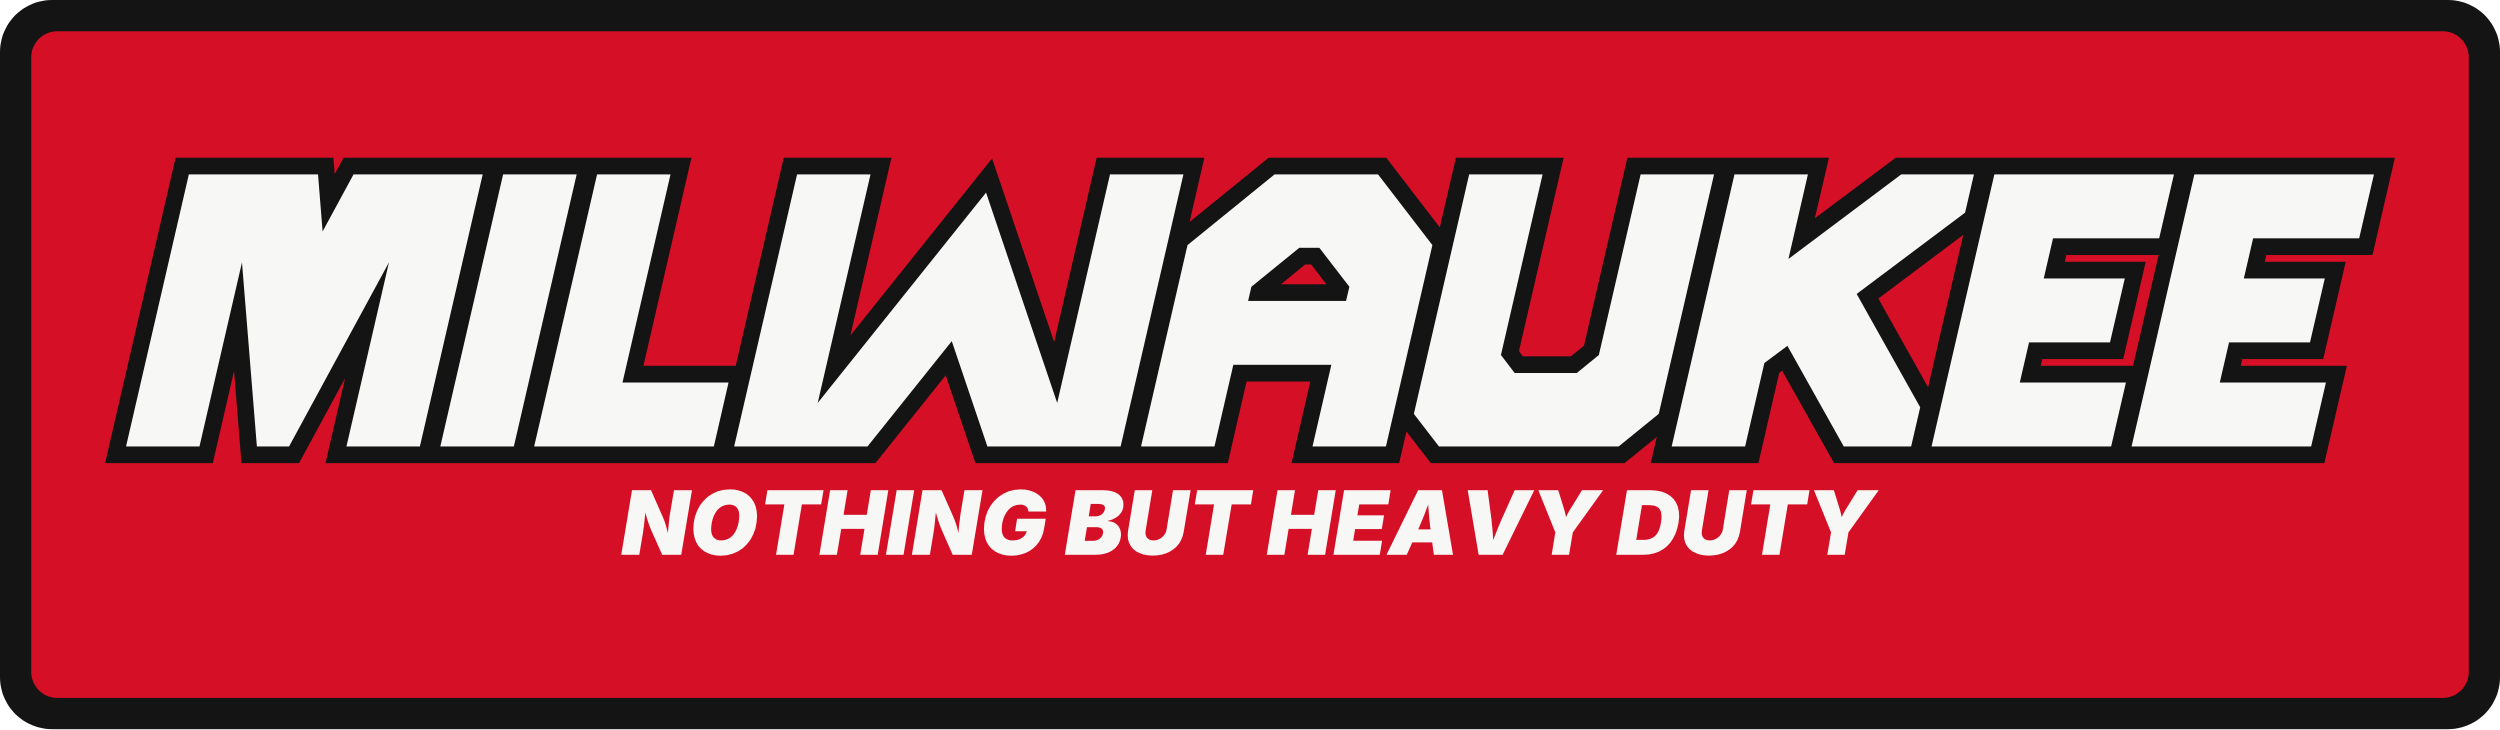
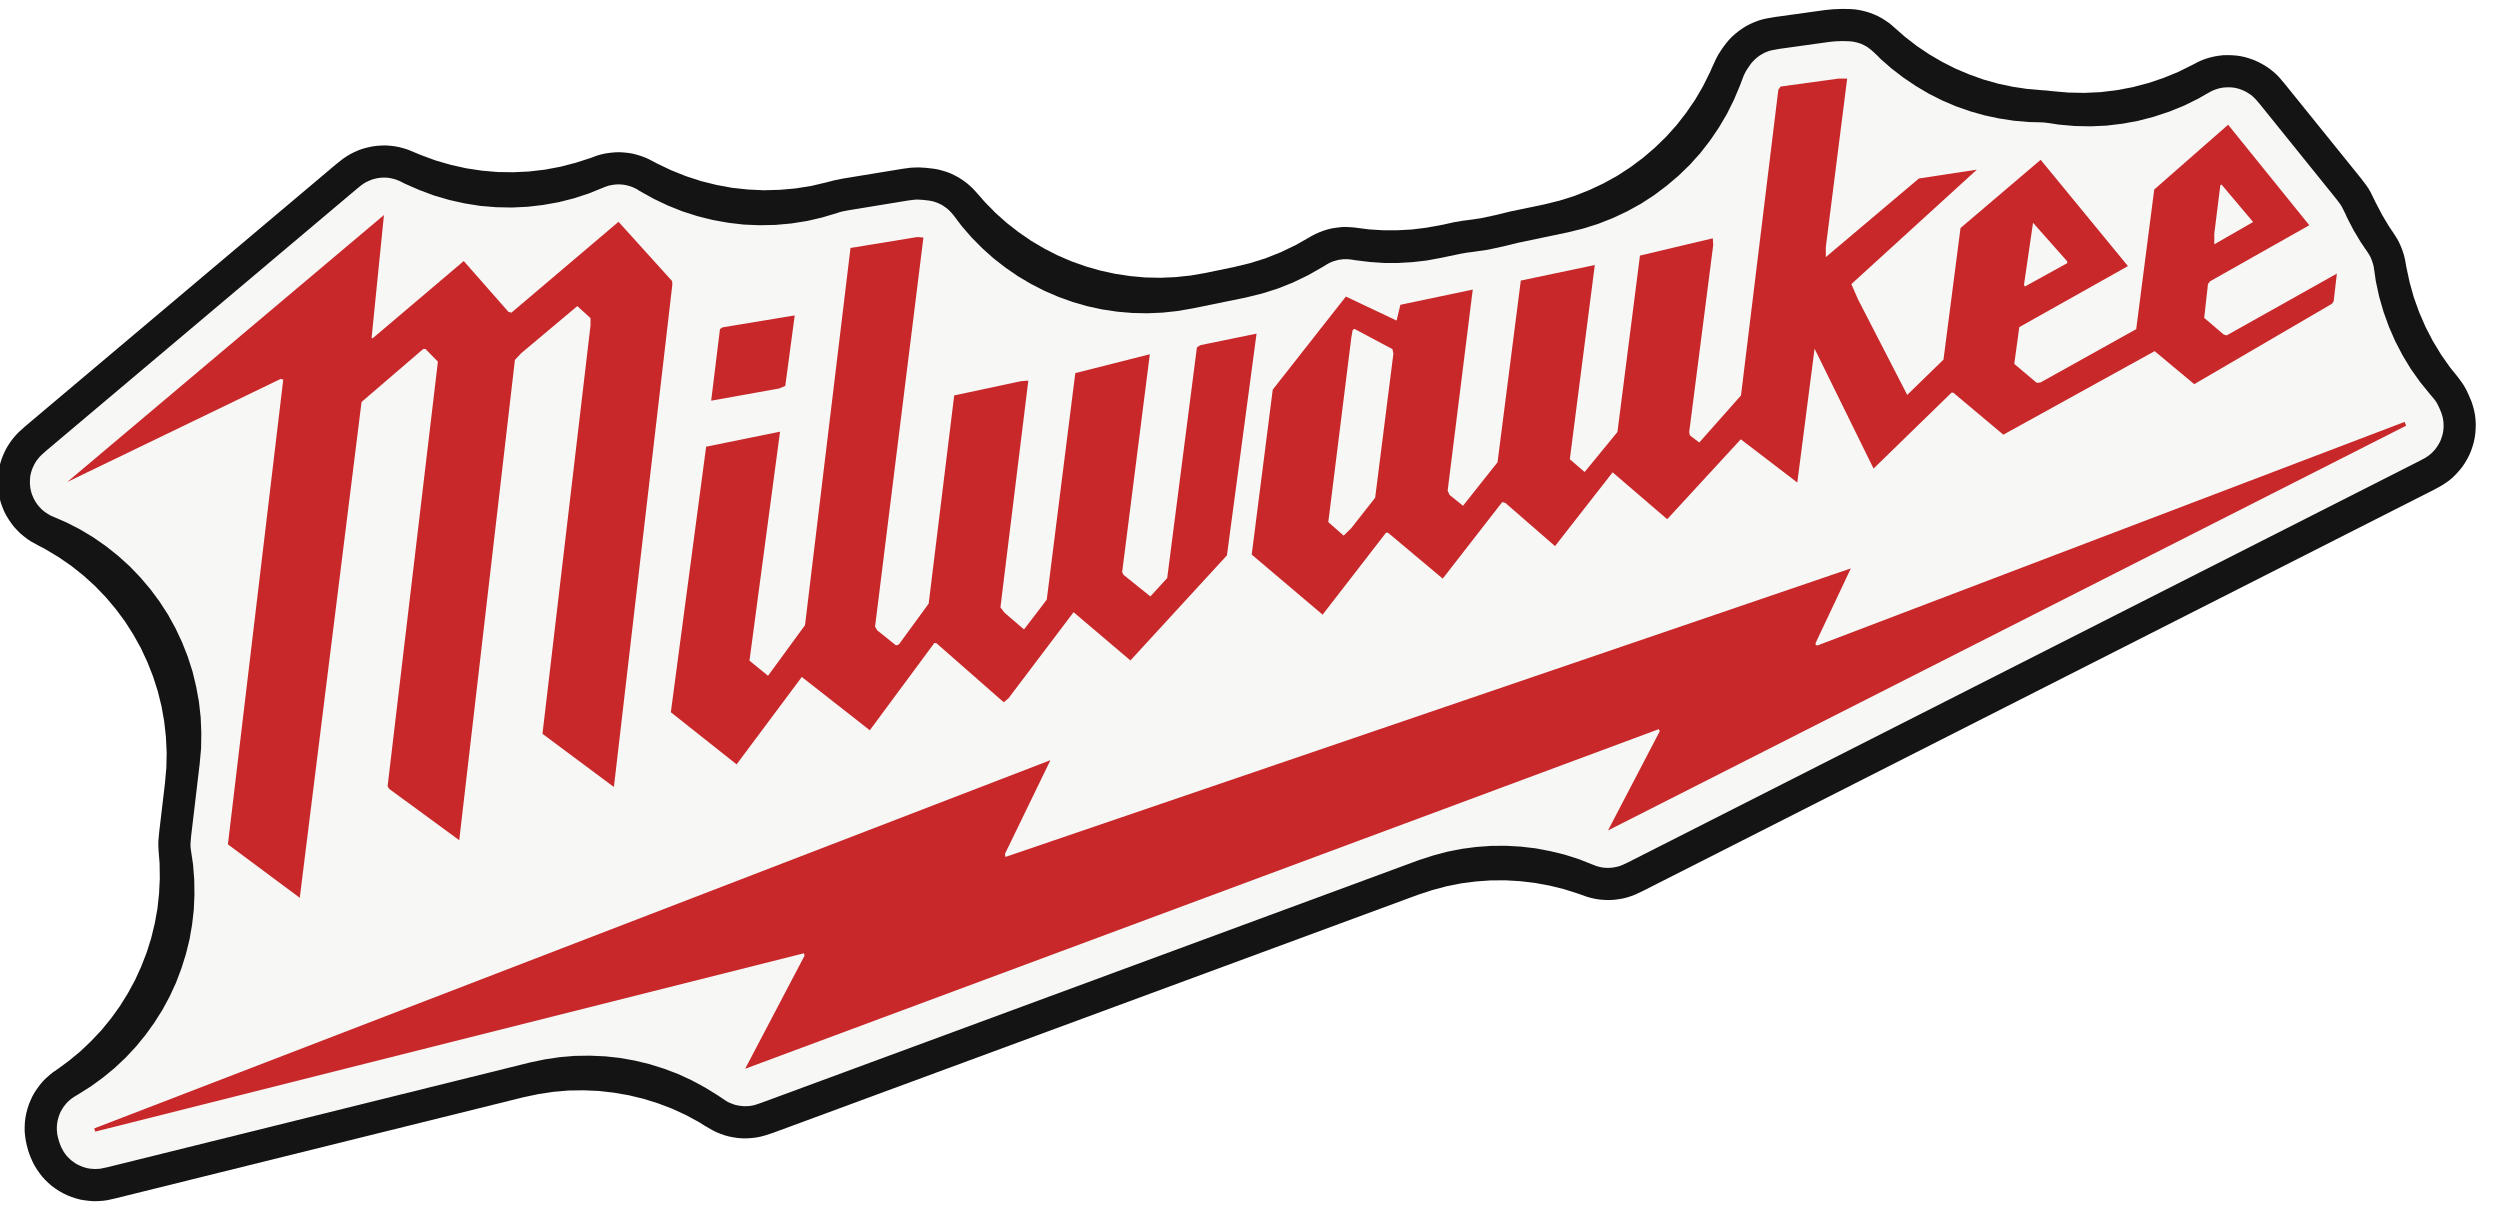
- <svg xmlns="http://www.w3.org/2000/svg" width="24.0in" height="7.0in" viewBox="0 0 24.0 7.0">
-   <path d="M23.5,7 L0.5,7 L0.467,6.999 L0.435,6.996 L0.403,6.99 L0.371,6.983 L0.339,6.973 L0.309,6.962 L0.279,6.948 L0.25,6.933 L0.222,6.916 L0.196,6.897 L0.17,6.876 L0.146,6.854 L0.124,6.83 L0.103,6.804 L0.084,6.778 L0.067,6.75 L0.052,6.721 L0.038,6.691 L0.026,6.661 L0.017,6.629 L0.01,6.598 L0.004,6.565 L0.001,6.533 L0,6.5 L0,0.5 L0.001,0.467 L0.004,0.435 L0.01,0.403 L0.017,0.371 L0.026,0.339 L0.038,0.309 L0.052,0.279 L0.067,0.25 L0.084,0.222 L0.103,0.196 L0.124,0.17 L0.146,0.146 L0.17,0.124 L0.196,0.103 L0.222,0.084 L0.25,0.067 L0.279,0.052 L0.309,0.038 L0.339,0.026 L0.371,0.017 L0.403,0.01 L0.435,0.004 L0.467,0.001 L0.5,0 L23.5,0 L23.533,0.001 L23.565,0.004 L23.598,0.01 L23.629,0.017 L23.661,0.026 L23.691,0.038 L23.721,0.052 L23.75,0.067 L23.778,0.084 L23.804,0.103 L23.83,0.124 L23.854,0.146 L23.876,0.17 L23.897,0.196 L23.916,0.222 L23.933,0.25 L23.948,0.279 L23.962,0.309 L23.974,0.339 L23.983,0.371 L23.99,0.403 L23.996,0.435 L23.999,0.467 L24,0.5 L24,6.5 L23.999,6.533 L23.996,6.565 L23.99,6.598 L23.983,6.629 L23.974,6.661 L23.962,6.691 L23.948,6.721 L23.933,6.75 L23.916,6.778 L23.897,6.804 L23.876,6.83 L23.854,6.854 L23.83,6.876 L23.804,6.897 L23.778,6.916 L23.75,6.933 L23.721,6.948 L23.691,6.962 L23.661,6.973 L23.629,6.983 L23.598,6.99 L23.565,6.996 L23.533,6.999 Z" fill="#141414" fill-rule="evenodd" />
-   <path d="M23.45,6.7 L0.55,6.7 L0.534,6.699 L0.517,6.698 L0.501,6.695 L0.485,6.691 L0.47,6.687 L0.454,6.681 L0.439,6.674 L0.425,6.667 L0.411,6.658 L0.398,6.648 L0.385,6.638 L0.373,6.627 L0.362,6.615 L0.352,6.602 L0.342,6.589 L0.334,6.575 L0.326,6.561 L0.319,6.546 L0.313,6.53 L0.308,6.515 L0.305,6.499 L0.302,6.483 L0.3,6.466 L0.3,6.45 L0.3,0.55 L0.3,0.534 L0.302,0.517 L0.305,0.501 L0.308,0.485 L0.313,0.47 L0.319,0.454 L0.326,0.439 L0.334,0.425 L0.342,0.411 L0.352,0.398 L0.362,0.385 L0.373,0.373 L0.385,0.362 L0.398,0.352 L0.411,0.342 L0.425,0.334 L0.439,0.326 L0.454,0.319 L0.47,0.313 L0.485,0.308 L0.501,0.305 L0.517,0.302 L0.534,0.3 L0.55,0.3 L23.45,0.3 L23.466,0.3 L23.483,0.302 L23.499,0.305 L23.515,0.308 L23.53,0.313 L23.546,0.319 L23.561,0.326 L23.575,0.334 L23.589,0.342 L23.602,0.352 L23.615,0.362 L23.627,0.373 L23.638,0.385 L23.648,0.398 L23.658,0.411 L23.666,0.425 L23.674,0.439 L23.681,0.454 L23.687,0.47 L23.692,0.485 L23.695,0.501 L23.698,0.517 L23.7,0.534 L23.7,0.55 L23.7,6.45 L23.7,6.466 L23.698,6.483 L23.695,6.499 L23.692,6.515 L23.687,6.53 L23.681,6.546 L23.674,6.561 L23.666,6.575 L23.658,6.589 L23.648,6.602 L23.638,6.615 L23.627,6.627 L23.615,6.638 L23.602,6.648 L23.589,6.658 L23.575,6.667 L23.561,6.674 L23.546,6.681 L23.53,6.687 L23.515,6.691 L23.499,6.695 L23.483,6.698 L23.466,6.699 Z" fill="#d50f25" fill-rule="evenodd" />
-   <path d="M3.201,1.514 L3.213,1.672 L3.299,1.514 L4.835,1.514 L4.835,1.514 L5.604,1.514 L5.737,1.514 L6.638,1.514 L6.177,3.512 L7.063,3.512 L7.524,1.514 L8.558,1.514 L8.164,3.22 L9.524,1.521 L10.12,3.283 L10.528,1.514 L11.562,1.514 L11.42,2.131 L12.179,1.514 L13.308,1.514 L13.822,2.183 L13.977,1.514 L15.011,1.514 L14.582,3.371 L14.62,3.421 L15.08,3.421 L15.206,3.319 L15.623,1.514 L16.524,1.514 L16.656,1.514 L17.558,1.514 L17.423,2.095 L18.199,1.514 L19.018,1.514 L19.151,1.514 L20.939,1.514 L21.071,1.514 L22.991,1.514 L22.776,2.448 L21.757,2.448 L21.742,2.513 L22.519,2.513 L22.303,3.447 L21.526,3.447 L21.511,3.512 L22.53,3.512 L22.314,4.446 L20.394,4.446 L20.262,4.446 L18.474,4.446 L18.342,4.446 L17.607,4.446 L17.108,3.558 L17.081,3.578 L16.881,4.446 L15.847,4.446 L15.905,4.195 L15.595,4.446 L13.736,4.446 L13.502,4.143 L13.432,4.446 L12.399,4.446 L12.579,3.663 L11.967,3.663 L11.787,4.446 L10.885,4.446 L10.753,4.446 L9.364,4.446 L9.079,3.603 L8.404,4.446 L6.98,4.446 L6.847,4.446 L5.06,4.446 L4.927,4.446 L4.159,4.446 L4.026,4.446 L3.125,4.446 L3.313,3.63 L2.871,4.446 L2.318,4.446 L2.247,3.561 L2.043,4.446 L1.009,4.446 L1.686,1.514 Z M18.51,3.718 L18.529,3.636 L18.617,3.251 L18.759,2.637 L18.848,2.254 L18.032,2.866 Z M20.477,3.512 L20.538,3.251 L20.679,2.637 L20.723,2.448 L19.837,2.448 L19.822,2.513 L20.599,2.513 L20.383,3.447 L19.606,3.447 L19.591,3.512 Z M12.297,2.729 L12.733,2.729 L12.588,2.539 L12.53,2.539 Z" fill="#141414" fill-rule="evenodd" />
-   <path d="M2.255,1.674 L2.518,1.674 L3.053,1.674 L3.097,2.222 L3.394,1.674 L3.929,1.674 L4.192,1.674 L4.634,1.674 L4.031,4.286 L3.326,4.286 L3.734,2.519 L2.775,4.286 L2.466,4.286 L2.323,2.519 L1.915,4.286 L1.21,4.286 L1.813,1.674 Z M5.536,1.674 L4.933,4.286 L4.227,4.286 L4.83,1.674 Z M5.128,4.286 L5.27,3.672 L5.732,1.674 L6.437,1.674 L5.976,3.672 L6.994,3.672 L6.853,4.286 L5.834,4.286 Z M8.328,4.286 L7.754,4.286 L7.516,4.286 L7.048,4.286 L7.652,1.674 L8.357,1.674 L7.85,3.868 L9.466,1.849 L10.149,3.868 L10.656,1.674 L11.361,1.674 L10.758,4.286 L10.291,4.286 L10.053,4.286 L9.479,4.286 L9.137,3.275 Z M13.305,4.286 L12.6,4.286 L12.781,3.502 L11.84,3.502 L11.659,4.286 L10.954,4.286 L11.4,2.353 L12.236,1.674 L13.229,1.674 L13.751,2.353 Z M12.013,2.753 L11.982,2.889 L12.922,2.889 L12.954,2.753 L12.666,2.379 L12.473,2.379 Z M13.814,4.286 L13.573,3.973 L14.104,1.674 L14.809,1.674 L14.409,3.408 L14.541,3.581 L15.137,3.581 L15.349,3.408 L15.75,1.674 L16.455,1.674 L15.924,3.973 L15.539,4.286 Z M17.356,1.674 L17.169,2.486 L18.252,1.674 L18.95,1.674 L18.865,2.041 L17.824,2.822 L18.434,3.91 L18.347,4.286 L17.7,4.286 L17.159,3.32 L16.938,3.485 L16.753,4.286 L16.048,4.286 L16.651,1.674 Z M18.773,3.287 L18.915,2.673 L19.004,2.288 L19.146,1.674 L19.851,1.674 L20.87,1.674 L20.728,2.288 L19.709,2.288 L19.62,2.673 L20.398,2.673 L20.256,3.287 L19.479,3.287 L19.39,3.672 L20.409,3.672 L20.267,4.286 L19.248,4.286 L18.543,4.286 L18.684,3.672 Z M20.694,3.287 L20.835,2.673 L20.924,2.288 L21.066,1.674 L21.771,1.674 L22.79,1.674 L22.648,2.288 L21.63,2.288 L21.541,2.673 L22.318,2.673 L22.176,3.287 L21.399,3.287 L21.31,3.672 L22.329,3.672 L22.187,4.286 L21.168,4.286 L20.463,4.286 L20.605,3.672 Z" fill="#f7f7f5" fill-rule="evenodd" />
-   <path d="M10.877,5.269 L10.855,5.242 L10.839,5.211 L10.829,5.177 L10.826,5.139 L10.829,5.098 L10.894,4.706 L11.062,4.706 L10.998,5.094 L10.997,5.111 L10.997,5.126 L11,5.14 L11.005,5.152 L11.012,5.163 L11.021,5.172 L11.032,5.179 L11.044,5.184 L11.058,5.187 L11.073,5.188 L11.092,5.187 L11.109,5.183 L11.126,5.176 L11.142,5.168 L11.156,5.157 L11.169,5.145 L11.179,5.132 L11.188,5.117 L11.195,5.101 L11.199,5.084 L11.261,4.706 L11.43,4.706 L11.363,5.109 L11.353,5.149 L11.338,5.186 L11.318,5.22 L11.293,5.249 L11.264,5.274 L11.231,5.295 L11.194,5.312 L11.155,5.324 L11.112,5.331 L11.066,5.334 L11.019,5.331 L10.976,5.323 L10.938,5.309 L10.905,5.292 Z M6.37,4.98 L6.376,4.995 L6.382,5.011 L6.387,5.027 L6.392,5.043 L6.397,5.06 L6.402,5.079 L6.407,5.098 L6.411,5.118 L6.413,5.099 L6.415,5.079 L6.417,5.059 L6.419,5.039 L6.421,5.019 L6.423,5 L6.425,4.981 L6.427,4.964 L6.429,4.948 L6.432,4.933 L6.47,4.706 L6.643,4.706 L6.54,5.326 L6.357,5.326 L6.256,5.1 L6.248,5.081 L6.241,5.064 L6.234,5.046 L6.228,5.029 L6.222,5.012 L6.217,4.995 L6.211,4.977 L6.206,4.959 L6.2,4.94 L6.195,4.92 L6.193,4.941 L6.191,4.962 L6.189,4.982 L6.187,5.002 L6.185,5.021 L6.183,5.039 L6.181,5.056 L6.178,5.072 L6.176,5.087 L6.175,5.1 L6.137,5.326 L5.964,5.326 L6.067,4.706 L6.25,4.706 L6.357,4.95 L6.364,4.965 Z M6.704,5.24 L6.684,5.206 L6.669,5.168 L6.66,5.125 L6.656,5.078 L6.66,5.017 L6.672,4.958 L6.692,4.904 L6.718,4.854 L6.752,4.81 L6.791,4.772 L6.837,4.741 L6.888,4.717 L6.945,4.703 L7.006,4.698 L7.051,4.7 L7.092,4.709 L7.13,4.722 L7.164,4.74 L7.194,4.764 L7.219,4.793 L7.24,4.826 L7.255,4.864 L7.264,4.907 L7.268,4.955 L7.263,5.016 L7.252,5.074 L7.232,5.128 L7.206,5.178 L7.172,5.223 L7.133,5.261 L7.087,5.292 L7.036,5.315 L6.979,5.33 L6.918,5.335 L6.873,5.332 L6.832,5.324 L6.794,5.31 L6.76,5.292 L6.73,5.268 Z M7.056,5.11 L7.071,5.081 L7.082,5.05 L7.09,5.018 L7.095,4.985 L7.097,4.953 L7.096,4.933 L7.093,4.914 L7.088,4.898 L7.081,4.884 L7.072,4.872 L7.061,4.862 L7.049,4.854 L7.034,4.849 L7.018,4.845 L6.999,4.844 L6.965,4.848 L6.935,4.859 L6.909,4.875 L6.886,4.897 L6.868,4.923 L6.853,4.951 L6.842,4.982 L6.834,5.015 L6.829,5.047 L6.827,5.079 L6.828,5.099 L6.831,5.118 L6.836,5.134 L6.843,5.149 L6.852,5.16 L6.863,5.17 L6.875,5.178 L6.89,5.184 L6.907,5.187 L6.925,5.188 L6.959,5.184 L6.989,5.174 L7.016,5.157 L7.038,5.136 Z M7.618,5.326 L7.45,5.326 L7.53,4.842 L7.345,4.842 L7.367,4.706 L7.906,4.706 L7.883,4.842 L7.698,4.842 Z M8.36,4.706 L8.528,4.706 L8.426,5.326 L8.258,5.326 L8.299,5.077 L8.076,5.077 L8.034,5.326 L7.866,5.326 L7.969,4.706 L8.137,4.706 L8.098,4.942 L8.321,4.942 Z M8.674,5.326 L8.505,5.326 L8.608,4.706 L8.776,4.706 Z M9.16,4.98 L9.166,4.995 L9.171,5.011 L9.177,5.027 L9.182,5.043 L9.187,5.06 L9.192,5.079 L9.196,5.098 L9.2,5.118 L9.202,5.099 L9.204,5.079 L9.206,5.059 L9.208,5.039 L9.21,5.019 L9.213,5 L9.215,4.981 L9.217,4.964 L9.219,4.948 L9.221,4.933 L9.259,4.706 L9.432,4.706 L9.329,5.326 L9.146,5.326 L9.046,5.1 L9.038,5.081 L9.031,5.064 L9.024,5.046 L9.018,5.029 L9.012,5.012 L9.006,4.995 L9.001,4.977 L8.995,4.959 L8.99,4.94 L8.985,4.92 L8.982,4.941 L8.98,4.962 L8.978,4.982 L8.976,5.002 L8.974,5.021 L8.972,5.039 L8.97,5.056 L8.968,5.072 L8.966,5.087 L8.964,5.1 L8.927,5.326 L8.754,5.326 L8.856,4.706 L9.039,4.706 L9.147,4.95 L9.153,4.965 Z M9.492,5.237 L9.472,5.204 L9.458,5.166 L9.449,5.124 L9.446,5.078 L9.45,5.017 L9.463,4.958 L9.482,4.904 L9.51,4.854 L9.544,4.81 L9.584,4.772 L9.63,4.741 L9.681,4.717 L9.737,4.703 L9.797,4.698 L9.839,4.7 L9.878,4.707 L9.914,4.719 L9.947,4.735 L9.976,4.755 L10.001,4.779 L10.02,4.807 L10.034,4.838 L10.042,4.873 L10.043,4.911 L9.873,4.911 L9.871,4.899 L9.868,4.888 L9.864,4.878 L9.858,4.869 L9.85,4.862 L9.842,4.856 L9.832,4.851 L9.82,4.847 L9.808,4.845 L9.794,4.844 L9.76,4.848 L9.73,4.858 L9.704,4.873 L9.681,4.894 L9.662,4.919 L9.646,4.947 L9.633,4.978 L9.624,5.01 L9.619,5.043 L9.617,5.077 L9.618,5.097 L9.621,5.116 L9.626,5.132 L9.633,5.147 L9.642,5.159 L9.653,5.169 L9.667,5.177 L9.682,5.183 L9.699,5.187 L9.719,5.188 L9.741,5.187 L9.761,5.184 L9.78,5.179 L9.797,5.172 L9.812,5.163 L9.825,5.153 L9.836,5.142 L9.845,5.129 L9.852,5.115 L9.857,5.1 L9.745,5.1 L9.764,4.98 L10.039,4.98 L10.024,5.071 L10.013,5.12 L9.996,5.164 L9.974,5.203 L9.947,5.237 L9.916,5.266 L9.881,5.291 L9.842,5.31 L9.801,5.323 L9.757,5.332 L9.71,5.335 L9.663,5.332 L9.62,5.323 L9.581,5.309 L9.547,5.29 L9.517,5.266 Z M10.763,4.771 L10.775,4.792 L10.783,4.816 L10.785,4.843 L10.783,4.872 L10.778,4.89 L10.771,4.908 L10.761,4.924 L10.749,4.939 L10.735,4.953 L10.718,4.966 L10.7,4.976 L10.681,4.986 L10.661,4.993 L10.639,4.998 L10.639,5.003 L10.662,5.006 L10.684,5.012 L10.703,5.021 L10.72,5.034 L10.735,5.049 L10.746,5.066 L10.755,5.087 L10.76,5.11 L10.762,5.135 L10.759,5.161 L10.752,5.189 L10.741,5.216 L10.726,5.239 L10.707,5.261 L10.684,5.28 L10.657,5.296 L10.627,5.309 L10.594,5.318 L10.558,5.324 L10.519,5.326 L10.222,5.326 L10.325,4.706 L10.59,4.706 L10.63,4.708 L10.666,4.714 L10.697,4.723 L10.724,4.736 L10.746,4.752 Z M10.566,5.164 L10.574,5.155 L10.581,5.144 L10.586,5.131 L10.589,5.118 L10.59,5.107 L10.589,5.097 L10.586,5.089 L10.582,5.081 L10.576,5.075 L10.568,5.07 L10.559,5.066 L10.548,5.063 L10.535,5.061 L10.52,5.061 L10.435,5.061 L10.413,5.192 L10.487,5.192 L10.504,5.191 L10.519,5.189 L10.533,5.185 L10.545,5.179 L10.556,5.173 Z M10.576,4.938 L10.585,4.93 L10.593,4.921 L10.599,4.911 L10.604,4.899 L10.607,4.887 L10.608,4.878 L10.607,4.869 L10.605,4.862 L10.601,4.856 L10.595,4.85 L10.588,4.846 L10.58,4.843 L10.57,4.84 L10.559,4.839 L10.547,4.838 L10.471,4.838 L10.452,4.957 L10.517,4.957 L10.53,4.956 L10.542,4.954 L10.554,4.95 L10.566,4.945 Z M11.743,5.326 L11.575,5.326 L11.655,4.842 L11.47,4.842 L11.493,4.706 L12.031,4.706 L12.009,4.842 L11.824,4.842 Z M16.217,5.269 L16.195,5.242 L16.179,5.211 L16.169,5.177 L16.166,5.139 L16.169,5.098 L16.234,4.706 L16.402,4.706 L16.338,5.094 L16.337,5.111 L16.337,5.126 L16.34,5.14 L16.345,5.152 L16.352,5.163 L16.361,5.172 L16.372,5.179 L16.384,5.184 L16.398,5.187 L16.413,5.188 L16.432,5.187 L16.449,5.183 L16.466,5.176 L16.482,5.168 L16.496,5.157 L16.509,5.145 L16.519,5.132 L16.528,5.117 L16.535,5.101 L16.539,5.084 L16.601,4.706 L16.769,4.706 L16.703,5.109 L16.693,5.149 L16.678,5.186 L16.658,5.22 L16.633,5.249 L16.604,5.274 L16.571,5.295 L16.534,5.312 L16.494,5.324 L16.452,5.331 L16.406,5.334 L16.359,5.331 L16.316,5.323 L16.278,5.309 L16.245,5.292 Z M12.655,4.706 L12.823,4.706 L12.721,5.326 L12.553,5.326 L12.594,5.077 L12.371,5.077 L12.33,5.326 L12.161,5.326 L12.264,4.706 L12.432,4.706 L12.393,4.942 L12.616,4.942 Z M13.287,4.947 L13.265,5.079 L13.009,5.079 L12.991,5.191 L13.268,5.191 L13.246,5.326 L12.801,5.326 L12.903,4.706 L13.35,4.706 L13.328,4.842 L13.049,4.842 L13.031,4.947 Z M13.505,5.326 L13.31,5.326 L13.614,4.706 L13.843,4.706 L13.949,5.326 L13.765,5.326 L13.749,5.207 L13.558,5.207 Z M13.72,4.965 L13.718,4.941 L13.716,4.917 L13.714,4.892 L13.712,4.868 L13.711,4.844 L13.701,4.868 L13.692,4.892 L13.683,4.917 L13.674,4.941 L13.664,4.965 L13.655,4.988 L13.645,5.012 L13.635,5.035 L13.625,5.059 L13.615,5.082 L13.733,5.082 L13.73,5.059 L13.727,5.035 L13.725,5.012 L13.722,4.988 Z M14.319,4.993 L14.321,5.017 L14.323,5.04 L14.326,5.064 L14.328,5.088 L14.33,5.112 L14.332,5.136 L14.333,5.16 L14.335,5.184 L14.344,5.16 L14.354,5.136 L14.363,5.112 L14.373,5.088 L14.382,5.064 L14.392,5.04 L14.402,5.017 L14.412,4.993 L14.422,4.97 L14.433,4.947 L14.541,4.706 L14.729,4.706 L14.425,5.326 L14.195,5.326 L14.09,4.706 L14.281,4.706 L14.313,4.947 L14.316,4.97 Z M15.019,4.9 L15.021,4.907 L15.023,4.914 L15.024,4.921 L15.026,4.928 L15.028,4.935 L15.029,4.942 L15.031,4.95 L15.032,4.957 L15.033,4.965 L15.037,4.957 L15.041,4.95 L15.044,4.942 L15.048,4.935 L15.052,4.928 L15.056,4.921 L15.059,4.914 L15.063,4.907 L15.068,4.9 L15.072,4.893 L15.187,4.706 L15.39,4.706 L15.099,5.111 L15.063,5.326 L14.896,5.326 L14.931,5.111 L14.768,4.706 L14.959,4.706 L15.017,4.893 Z M15.996,4.737 L16.034,4.76 L16.065,4.789 L16.09,4.824 L16.107,4.864 L16.117,4.91 L16.12,4.961 L16.114,5.017 L16.102,5.072 L16.085,5.123 L16.062,5.169 L16.035,5.209 L16.003,5.244 L15.966,5.273 L15.925,5.296 L15.88,5.312 L15.829,5.323 L15.775,5.326 L15.516,5.326 L15.619,4.706 L15.849,4.706 L15.903,4.71 L15.953,4.72 Z M15.867,5.162 L15.885,5.148 L15.902,5.131 L15.916,5.11 L15.928,5.084 L15.938,5.053 L15.945,5.017 L15.95,4.98 L15.95,4.949 L15.947,4.923 L15.941,4.902 L15.93,4.884 L15.916,4.871 L15.899,4.861 L15.878,4.854 L15.853,4.851 L15.826,4.849 L15.763,4.849 L15.708,5.183 L15.772,5.183 L15.799,5.182 L15.823,5.178 L15.846,5.171 Z M16.915,5.326 L16.995,4.842 L16.81,4.842 L16.833,4.706 L17.371,4.706 L17.349,4.842 L17.163,4.842 L17.083,5.326 Z M17.667,4.907 L17.669,4.914 L17.67,4.921 L17.672,4.928 L17.674,4.935 L17.675,4.942 L17.677,4.95 L17.678,4.957 L17.679,4.965 L17.683,4.957 L17.687,4.95 L17.69,4.942 L17.694,4.935 L17.698,4.928 L17.702,4.921 L17.706,4.914 L17.709,4.907 L17.713,4.9 L17.718,4.893 L17.833,4.706 L18.036,4.706 L17.745,5.111 L17.709,5.326 L17.542,5.326 L17.578,5.111 L17.414,4.706 L17.605,4.706 L17.663,4.893 L17.665,4.9 Z" fill="#f7f7f5" fill-rule="evenodd" />
+ <svg xmlns="http://www.w3.org/2000/svg" width="23.31in" height="11.32in" viewBox="0 0 23.31 11.32">
+   <path d="M0.264,10.732 L0.249,10.676 L0.24,10.634 L0.234,10.592 L0.23,10.549 L0.23,10.507 L0.232,10.464 L0.237,10.422 L0.245,10.38 L0.256,10.339 L0.269,10.298 L0.285,10.259 L0.303,10.22 L0.324,10.183 L0.348,10.148 L0.373,10.114 L0.401,10.081 L0.431,10.051 L0.463,10.023 L0.496,9.996 L0.528,9.975 L0.641,9.892 L0.749,9.803 L0.851,9.706 L0.947,9.604 L1.036,9.495 L1.118,9.381 L1.192,9.262 L1.259,9.139 L1.317,9.011 L1.368,8.88 L1.41,8.746 L1.443,8.61 L1.468,8.472 L1.483,8.332 L1.49,8.192 L1.488,8.052 L1.479,7.936 L1.476,7.881 L1.477,7.839 L1.484,7.761 L1.538,7.303 L1.551,7.159 L1.554,7.015 L1.547,6.87 L1.531,6.727 L1.506,6.585 L1.471,6.445 L1.427,6.307 L1.374,6.173 L1.313,6.042 L1.243,5.916 L1.165,5.794 L1.079,5.678 L0.986,5.568 L0.886,5.464 L0.779,5.367 L0.666,5.277 L0.547,5.195 L0.424,5.121 L0.365,5.09 L0.293,5.051 L0.258,5.028 L0.224,5.002 L0.191,4.975 L0.161,4.945 L0.132,4.914 L0.106,4.88 L0.082,4.845 L0.06,4.809 L0.04,4.771 L0.024,4.732 L0.009,4.692 L-0.002,4.651 L-0.011,4.609 L-0.017,4.567 L-0.021,4.525 L-0.021,4.482 L-0.019,4.44 L-0.014,4.398 L-0.006,4.356 L0.004,4.315 L0.017,4.274 L0.033,4.235 L0.051,4.196 L0.072,4.159 L0.095,4.124 L0.12,4.09 L0.148,4.057 L0.177,4.027 L0.236,3.974 L3.134,1.531 L3.196,1.482 L3.231,1.458 L3.268,1.436 L3.306,1.417 L3.345,1.4 L3.385,1.386 L3.427,1.375 L3.468,1.366 L3.511,1.36 L3.553,1.357 L3.596,1.356 L3.639,1.359 L3.681,1.364 L3.723,1.372 L3.764,1.383 L3.805,1.396 L3.904,1.437 L3.923,1.445 L4.061,1.496 L4.203,1.537 L4.346,1.569 L4.492,1.591 L4.639,1.604 L4.786,1.606 L4.933,1.599 L5.08,1.582 L5.224,1.555 L5.367,1.518 L5.507,1.473 L5.563,1.452 L5.603,1.44 L5.644,1.431 L5.685,1.425 L5.726,1.421 L5.768,1.419 L5.809,1.421 L5.851,1.425 L5.892,1.431 L5.932,1.441 L5.972,1.453 L6.011,1.467 L6.049,1.484 L6.123,1.523 L6.257,1.587 L6.394,1.642 L6.535,1.688 L6.679,1.724 L6.825,1.751 L6.973,1.767 L7.121,1.774 L7.269,1.77 L7.417,1.757 L7.563,1.734 L7.707,1.7 L7.784,1.68 L7.86,1.665 L8.415,1.574 L8.488,1.564 L8.528,1.562 L8.568,1.561 L8.635,1.565 L8.705,1.573 L8.746,1.58 L8.787,1.591 L8.827,1.603 L8.866,1.618 L8.903,1.636 L8.94,1.656 L8.975,1.679 L9.009,1.703 L9.041,1.73 L9.072,1.759 L9.111,1.802 L9.182,1.883 L9.281,1.984 L9.386,2.078 L9.498,2.165 L9.614,2.245 L9.736,2.317 L9.861,2.381 L9.991,2.437 L10.124,2.484 L10.26,2.523 L10.398,2.553 L10.537,2.574 L10.678,2.587 L10.819,2.59 L10.96,2.584 L11.101,2.569 L11.24,2.545 L11.505,2.49 L11.654,2.454 L11.801,2.408 L11.944,2.351 L12.083,2.284 L12.217,2.208 L12.226,2.202 L12.263,2.183 L12.301,2.166 L12.34,2.151 L12.379,2.139 L12.42,2.129 L12.461,2.123 L12.502,2.118 L12.544,2.116 L12.585,2.118 L12.627,2.121 L12.634,2.122 L12.766,2.139 L12.898,2.147 L13.03,2.147 L13.162,2.14 L13.293,2.124 L13.424,2.101 L13.562,2.071 L13.64,2.058 L13.665,2.055 L13.807,2.035 L13.947,2.005 L14.081,1.972 L14.398,1.906 L14.54,1.871 L14.68,1.827 L14.817,1.773 L14.949,1.711 L15.078,1.64 L15.201,1.56 L15.319,1.472 L15.43,1.377 L15.535,1.275 L15.633,1.166 L15.723,1.05 L15.806,0.929 L15.88,0.802 L15.945,0.671 L15.962,0.632 L16.002,0.545 L16.023,0.506 L16.059,0.451 L16.093,0.405 L16.12,0.373 L16.148,0.343 L16.179,0.316 L16.211,0.29 L16.245,0.266 L16.28,0.244 L16.316,0.225 L16.354,0.208 L16.393,0.193 L16.432,0.181 L16.472,0.172 L16.547,0.159 L17.014,0.094 L17.096,0.086 L17.179,0.083 L17.187,0.083 L17.265,0.085 L17.307,0.089 L17.349,0.096 L17.39,0.106 L17.431,0.118 L17.47,0.133 L17.509,0.15 L17.546,0.17 L17.582,0.193 L17.617,0.217 L17.649,0.244 L17.66,0.254 L17.764,0.345 L17.874,0.43 L17.989,0.507 L18.109,0.577 L18.233,0.64 L18.361,0.694 L18.492,0.741 L18.626,0.779 L18.761,0.808 L18.899,0.829 L19.037,0.841 L19.084,0.844 L19.135,0.85 L19.285,0.863 L19.436,0.866 L19.586,0.859 L19.736,0.841 L19.884,0.813 L20.029,0.775 L20.172,0.727 L20.311,0.67 L20.446,0.603 L20.486,0.582 L20.524,0.564 L20.563,0.549 L20.603,0.537 L20.644,0.527 L20.685,0.52 L20.727,0.515 L20.768,0.514 L20.81,0.515 L20.852,0.518 L20.893,0.524 L20.934,0.533 L20.974,0.545 L21.014,0.559 L21.052,0.576 L21.089,0.595 L21.125,0.616 L21.16,0.64 L21.192,0.665 L21.224,0.693 L21.253,0.723 L21.303,0.782 L22.015,1.664 L22.062,1.726 L22.085,1.76 L22.106,1.797 L22.151,1.889 L22.21,2.002 L22.275,2.111 L22.311,2.164 L22.349,2.223 L22.369,2.26 L22.386,2.298 L22.401,2.337 L22.414,2.377 L22.424,2.418 L22.436,2.486 L22.467,2.631 L22.507,2.774 L22.557,2.913 L22.616,3.049 L22.684,3.18 L22.761,3.307 L22.846,3.428 L22.91,3.507 L22.95,3.56 L22.974,3.596 L22.995,3.633 L23.021,3.689 L23.045,3.746 L23.058,3.787 L23.069,3.828 L23.077,3.87 L23.082,3.913 L23.084,3.955 L23.083,3.998 L23.08,4.041 L23.074,4.083 L23.065,4.125 L23.053,4.166 L23.039,4.207 L23.022,4.246 L23.002,4.284 L22.98,4.321 L22.956,4.356 L22.929,4.389 L22.9,4.421 L22.87,4.451 L22.837,4.479 L22.802,4.504 L22.766,4.527 L22.697,4.565 L15.319,8.307 L15.249,8.34 L15.21,8.355 L15.17,8.368 L15.129,8.378 L15.088,8.385 L15.046,8.39 L15.004,8.392 L14.962,8.391 L14.921,8.388 L14.879,8.382 L14.838,8.373 L14.798,8.362 L14.713,8.332 L14.581,8.29 L14.447,8.257 L14.31,8.232 L14.173,8.216 L14.035,8.208 L13.896,8.209 L13.758,8.219 L13.621,8.237 L13.486,8.264 L13.352,8.3 L13.221,8.343 L7.207,10.563 L7.133,10.587 L7.092,10.598 L7.051,10.606 L7.009,10.611 L6.966,10.614 L6.924,10.614 L6.882,10.611 L6.84,10.605 L6.799,10.597 L6.758,10.586 L6.718,10.572 L6.679,10.556 L6.641,10.537 L6.572,10.497 L6.518,10.463 L6.394,10.396 L6.266,10.337 L6.134,10.287 L5.999,10.245 L5.862,10.212 L5.723,10.188 L5.583,10.172 L5.442,10.166 L5.302,10.168 L5.161,10.18 L5.022,10.201 L4.884,10.23 L1.079,11.173 L1.003,11.19 L0.961,11.196 L0.918,11.199 L0.876,11.2 L0.833,11.197 L0.791,11.192 L0.749,11.185 L0.708,11.174 L0.668,11.161 L0.628,11.145 L0.59,11.127 L0.553,11.106 L0.517,11.083 L0.483,11.058 L0.451,11.03 L0.42,11 L0.392,10.969 L0.366,10.935 L0.342,10.9 L0.32,10.864 L0.301,10.826 L0.284,10.787 Z" fill="#141414" fill-rule="evenodd" />
+   <path d="M0.49,4.815 L0.468,4.805 L0.448,4.793 L0.429,4.781 L0.41,4.767 L0.393,4.753 L0.377,4.737 L0.361,4.72 L0.347,4.702 L0.334,4.683 L0.322,4.663 L0.312,4.643 L0.303,4.622 L0.295,4.601 L0.289,4.579 L0.284,4.556 L0.281,4.534 L0.279,4.511 L0.279,4.488 L0.28,4.465 L0.282,4.442 L0.286,4.42 L0.292,4.398 L0.299,4.376 L0.308,4.355 L0.318,4.334 L0.329,4.314 L0.341,4.295 L0.355,4.277 L0.37,4.259 L0.386,4.243 L0.429,4.204 L3.327,1.761 L3.373,1.724 L3.392,1.711 L3.412,1.699 L3.433,1.689 L3.454,1.68 L3.475,1.672 L3.498,1.666 L3.52,1.661 L3.543,1.658 L3.566,1.656 L3.589,1.656 L3.612,1.657 L3.635,1.66 L3.657,1.665 L3.679,1.67 L3.701,1.678 L3.722,1.686 L3.778,1.714 L3.913,1.773 L4.05,1.824 L4.191,1.865 L4.335,1.897 L4.48,1.92 L4.626,1.932 L4.773,1.935 L4.919,1.928 L5.065,1.911 L5.21,1.885 L5.352,1.849 L5.492,1.803 L5.628,1.748 L5.636,1.745 L5.657,1.737 L5.679,1.73 L5.701,1.726 L5.723,1.722 L5.745,1.72 L5.767,1.719 L5.79,1.72 L5.812,1.722 L5.834,1.726 L5.856,1.731 L5.877,1.737 L5.898,1.745 L5.919,1.754 L5.938,1.764 L5.963,1.78 L6.092,1.852 L6.224,1.915 L6.361,1.97 L6.501,2.015 L6.644,2.051 L6.789,2.077 L6.935,2.094 L7.082,2.1 L7.23,2.097 L7.376,2.084 L7.522,2.061 L7.665,2.028 L7.806,1.986 L7.83,1.978 L7.852,1.972 L7.909,1.961 L8.464,1.87 L8.518,1.863 L8.54,1.861 L8.561,1.861 L8.61,1.864 L8.661,1.87 L8.683,1.874 L8.705,1.879 L8.726,1.886 L8.747,1.894 L8.768,1.904 L8.787,1.914 L8.806,1.927 L8.825,1.94 L8.842,1.954 L8.858,1.97 L8.873,1.986 L8.894,2.011 L8.967,2.108 L9.06,2.215 L9.159,2.315 L9.264,2.409 L9.376,2.496 L9.492,2.576 L9.614,2.648 L9.739,2.712 L9.869,2.768 L10.002,2.816 L10.138,2.855 L10.276,2.885 L10.416,2.906 L10.556,2.918 L10.698,2.921 L10.839,2.915 L10.979,2.9 L11.118,2.876 L11.617,2.774 L11.767,2.737 L11.913,2.691 L12.056,2.634 L12.195,2.567 L12.329,2.491 L12.375,2.463 L12.395,2.452 L12.415,2.443 L12.436,2.435 L12.458,2.429 L12.479,2.423 L12.502,2.42 L12.524,2.417 L12.546,2.417 L12.568,2.417 L12.591,2.419 L12.643,2.427 L12.774,2.443 L12.906,2.452 L13.039,2.452 L13.171,2.444 L13.302,2.429 L13.432,2.405 L13.624,2.365 L13.682,2.355 L13.724,2.35 L13.87,2.329 L14.014,2.298 L14.148,2.265 L14.62,2.166 L14.762,2.131 L14.902,2.087 L15.039,2.033 L15.171,1.971 L15.3,1.9 L15.423,1.82 L15.54,1.732 L15.652,1.637 L15.757,1.535 L15.855,1.426 L15.945,1.31 L16.027,1.189 L16.102,1.062 L16.167,0.931 L16.224,0.796 L16.259,0.703 L16.27,0.681 L16.281,0.66 L16.306,0.622 L16.328,0.591 L16.343,0.574 L16.358,0.558 L16.375,0.543 L16.392,0.529 L16.41,0.516 L16.429,0.505 L16.448,0.494 L16.469,0.485 L16.489,0.477 L16.511,0.471 L16.532,0.466 L16.589,0.456 L17.055,0.391 L17.117,0.385 L17.179,0.383 L17.187,0.383 L17.245,0.385 L17.268,0.387 L17.291,0.391 L17.313,0.396 L17.334,0.402 L17.356,0.41 L17.377,0.42 L17.397,0.43 L17.416,0.442 L17.434,0.456 L17.452,0.47 L17.504,0.518 L17.533,0.548 L17.638,0.64 L17.749,0.725 L17.865,0.803 L17.985,0.874 L18.11,0.937 L18.239,0.992 L18.371,1.038 L18.505,1.076 L18.642,1.105 L18.78,1.126 L18.919,1.138 L19.012,1.14 L19.058,1.142 L19.114,1.149 L19.197,1.162 L19.346,1.175 L19.495,1.178 L19.644,1.171 L19.793,1.153 L19.939,1.126 L20.084,1.088 L20.226,1.041 L20.364,0.985 L20.498,0.919 L20.569,0.878 L20.62,0.85 L20.64,0.841 L20.661,0.833 L20.683,0.826 L20.704,0.821 L20.727,0.817 L20.749,0.815 L20.771,0.814 L20.794,0.814 L20.816,0.816 L20.839,0.819 L20.86,0.824 L20.882,0.83 L20.903,0.838 L20.924,0.847 L20.944,0.857 L20.963,0.869 L20.982,0.881 L21,0.895 L21.016,0.91 L21.032,0.926 L21.07,0.97 L21.782,1.853 L21.817,1.899 L21.829,1.917 L21.84,1.937 L21.87,1.997 L21.884,2.029 L21.944,2.145 L22.011,2.257 L22.073,2.348 L22.09,2.375 L22.101,2.394 L22.11,2.415 L22.118,2.436 L22.125,2.458 L22.131,2.479 L22.139,2.53 L22.152,2.621 L22.183,2.765 L22.224,2.907 L22.274,3.046 L22.333,3.181 L22.401,3.312 L22.477,3.438 L22.562,3.558 L22.655,3.673 L22.691,3.715 L22.705,3.733 L22.718,3.752 L22.729,3.772 L22.747,3.81 L22.763,3.849 L22.77,3.871 L22.776,3.893 L22.78,3.916 L22.783,3.939 L22.784,3.962 L22.784,3.985 L22.782,4.008 L22.779,4.03 L22.774,4.053 L22.767,4.075 L22.76,4.097 L22.751,4.118 L22.74,4.138 L22.728,4.158 L22.715,4.177 L22.701,4.195 L22.685,4.212 L22.669,4.228 L22.651,4.243 L22.633,4.256 L22.613,4.269 L22.561,4.297 L15.183,8.039 L15.13,8.064 L15.11,8.072 L15.088,8.079 L15.066,8.084 L15.044,8.088 L15.022,8.091 L14.999,8.092 L14.977,8.092 L14.954,8.09 L14.932,8.087 L14.91,8.082 L14.888,8.076 L14.867,8.068 L14.851,8.062 L14.722,8.011 L14.59,7.969 L14.455,7.936 L14.319,7.91 L14.181,7.894 L14.043,7.886 L13.904,7.887 L13.765,7.897 L13.628,7.915 L13.492,7.942 L13.358,7.978 L13.226,8.021 L7.103,10.281 L7.047,10.3 L7.026,10.306 L7.003,10.31 L6.981,10.313 L6.958,10.314 L6.935,10.314 L6.913,10.312 L6.89,10.309 L6.868,10.305 L6.846,10.299 L6.825,10.291 L6.804,10.283 L6.783,10.273 L6.764,10.261 L6.694,10.214 L6.574,10.14 L6.45,10.073 L6.322,10.014 L6.19,9.964 L6.056,9.922 L5.919,9.889 L5.78,9.864 L5.64,9.849 L5.499,9.843 L5.358,9.845 L5.218,9.857 L5.078,9.878 L4.94,9.907 L1.007,10.882 L0.95,10.894 L0.927,10.898 L0.904,10.899 L0.881,10.9 L0.859,10.898 L0.836,10.896 L0.814,10.892 L0.791,10.886 L0.77,10.879 L0.748,10.87 L0.728,10.861 L0.708,10.85 L0.689,10.837 L0.67,10.823 L0.653,10.809 L0.637,10.793 L0.621,10.776 L0.607,10.758 L0.594,10.739 L0.583,10.719 L0.572,10.699 L0.563,10.678 L0.55,10.641 L0.54,10.604 L0.535,10.582 L0.532,10.559 L0.53,10.536 L0.53,10.513 L0.531,10.49 L0.534,10.468 L0.538,10.445 L0.544,10.423 L0.551,10.401 L0.559,10.38 L0.569,10.359 L0.581,10.339 L0.593,10.32 L0.607,10.302 L0.622,10.284 L0.638,10.268 L0.655,10.253 L0.673,10.239 L0.692,10.226 L0.729,10.204 L0.848,10.129 L0.962,10.046 L1.07,9.957 L1.173,9.86 L1.269,9.757 L1.358,9.648 L1.44,9.534 L1.515,9.415 L1.582,9.291 L1.641,9.163 L1.691,9.031 L1.733,8.897 L1.767,8.76 L1.791,8.622 L1.807,8.482 L1.813,8.341 L1.811,8.201 L1.8,8.06 L1.78,7.926 L1.777,7.901 L1.776,7.878 L1.777,7.855 L1.782,7.796 L1.862,7.12 L1.875,6.976 L1.877,6.831 L1.871,6.687 L1.855,6.544 L1.829,6.402 L1.795,6.261 L1.751,6.124 L1.698,5.989 L1.637,5.859 L1.567,5.732 L1.489,5.611 L1.403,5.495 L1.31,5.385 L1.21,5.281 L1.103,5.184 L0.99,5.094 L0.871,5.011 L0.748,4.937 L0.619,4.871 Z" fill="#f7f7f5" fill-rule="evenodd" />
+   <path d="M9.794,7.088 L9.37,7.962 L9.375,7.99 L17.257,5.3 L16.929,5.995 L16.929,6.014 L16.947,6.018 L22.42,3.934 L22.435,3.969 L14.993,7.743 L15.475,6.819 L15.468,6.798 L6.948,9.965 L7.501,8.912 L7.497,8.888 L0.888,10.551 L0.879,10.521 Z M3.465,3.148 L3.474,3.155 L4.324,2.434 L4.741,2.908 L4.769,2.915 L5.767,2.068 L6.267,2.621 L6.269,2.653 L5.724,7.338 L5.058,6.842 L5.506,3.034 L5.506,2.966 L5.383,2.854 L4.86,3.293 L4.801,3.356 L4.282,7.834 L3.628,7.355 L3.614,7.33 L4.083,3.372 L3.966,3.253 L3.945,3.255 L3.371,3.748 L2.795,8.371 L2.125,7.873 L2.641,3.54 L2.617,3.533 L0.627,4.494 L3.58,2.005 Z M6.584,4.165 L7.273,4.025 L6.988,6.16 L7.161,6.301 L7.506,5.829 L7.93,2.312 L8.554,2.21 L8.61,2.215 L8.159,5.843 L8.18,5.878 L8.355,6.018 L8.381,6.009 L8.659,5.628 L8.897,3.687 L9.52,3.554 L9.588,3.549 L9.328,5.663 L9.366,5.713 L9.548,5.869 L9.76,5.591 L10.026,3.479 L10.721,3.303 L10.463,5.334 L10.476,5.36 L10.726,5.561 L10.883,5.39 L11.16,3.239 L11.193,3.218 L11.716,3.111 L11.44,5.178 L10.54,6.158 L10.01,5.708 L9.403,6.511 L9.359,6.548 L8.731,5.997 L8.712,5.995 L8.11,6.809 L7.476,6.312 L6.868,7.127 L6.255,6.641 Z M6.631,3.736 L6.713,3.069 L6.738,3.052 L7.41,2.941 L7.322,3.598 L7.266,3.622 Z M15.081,4.028 L15.291,2.383 L15.97,2.222 L15.974,2.285 L15.75,4.03 L15.757,4.06 L15.844,4.126 L16.233,3.687 L16.581,0.838 L16.602,0.807 L17.141,0.733 L17.223,0.733 L17.024,2.303 L17.024,2.397 L17.892,1.664 L18.432,1.582 L17.262,2.649 L17.323,2.789 L17.783,3.682 L18.121,3.353 L18.28,2.126 L19.027,1.49 L19.841,2.481 L18.828,3.05 L18.781,3.393 L18.991,3.57 L19.026,3.566 L19.918,3.069 L20.086,1.767 L20.775,1.163 L21.532,2.1 L20.606,2.623 L20.587,2.649 L20.552,2.964 L20.735,3.12 L20.762,3.127 L21.789,2.551 L21.759,2.81 L21.742,2.833 L20.459,3.582 L20.09,3.274 L18.679,4.053 L18.212,3.661 L18.196,3.661 L17.469,4.369 L16.919,3.251 L16.758,4.499 L16.231,4.096 L15.545,4.841 L15.036,4.404 L14.499,5.092 L14.037,4.69 L14.007,4.681 L13.452,5.395 L12.943,4.968 L12.924,4.966 L12.332,5.731 L11.671,5.171 L11.867,3.633 L12.549,2.765 L13.022,2.989 L13.057,2.842 L13.732,2.7 L13.498,4.574 L13.515,4.614 L13.641,4.716 L13.963,4.31 L14.18,2.616 L14.87,2.471 L14.637,4.282 L14.775,4.401 Z M20.646,2.278 L21.008,2.07 L20.713,1.72 L20.702,1.729 L20.646,2.18 Z M19.276,2.453 L19.274,2.436 L18.956,2.077 L18.872,2.653 L18.879,2.672 Z M12.385,4.868 L12.528,4.994 L12.598,4.926 L12.822,4.641 L12.992,3.297 L12.983,3.255 L12.628,3.066 L12.612,3.078 L12.6,3.146 Z" fill="#c8282a" fill-rule="evenodd" />
</svg>
